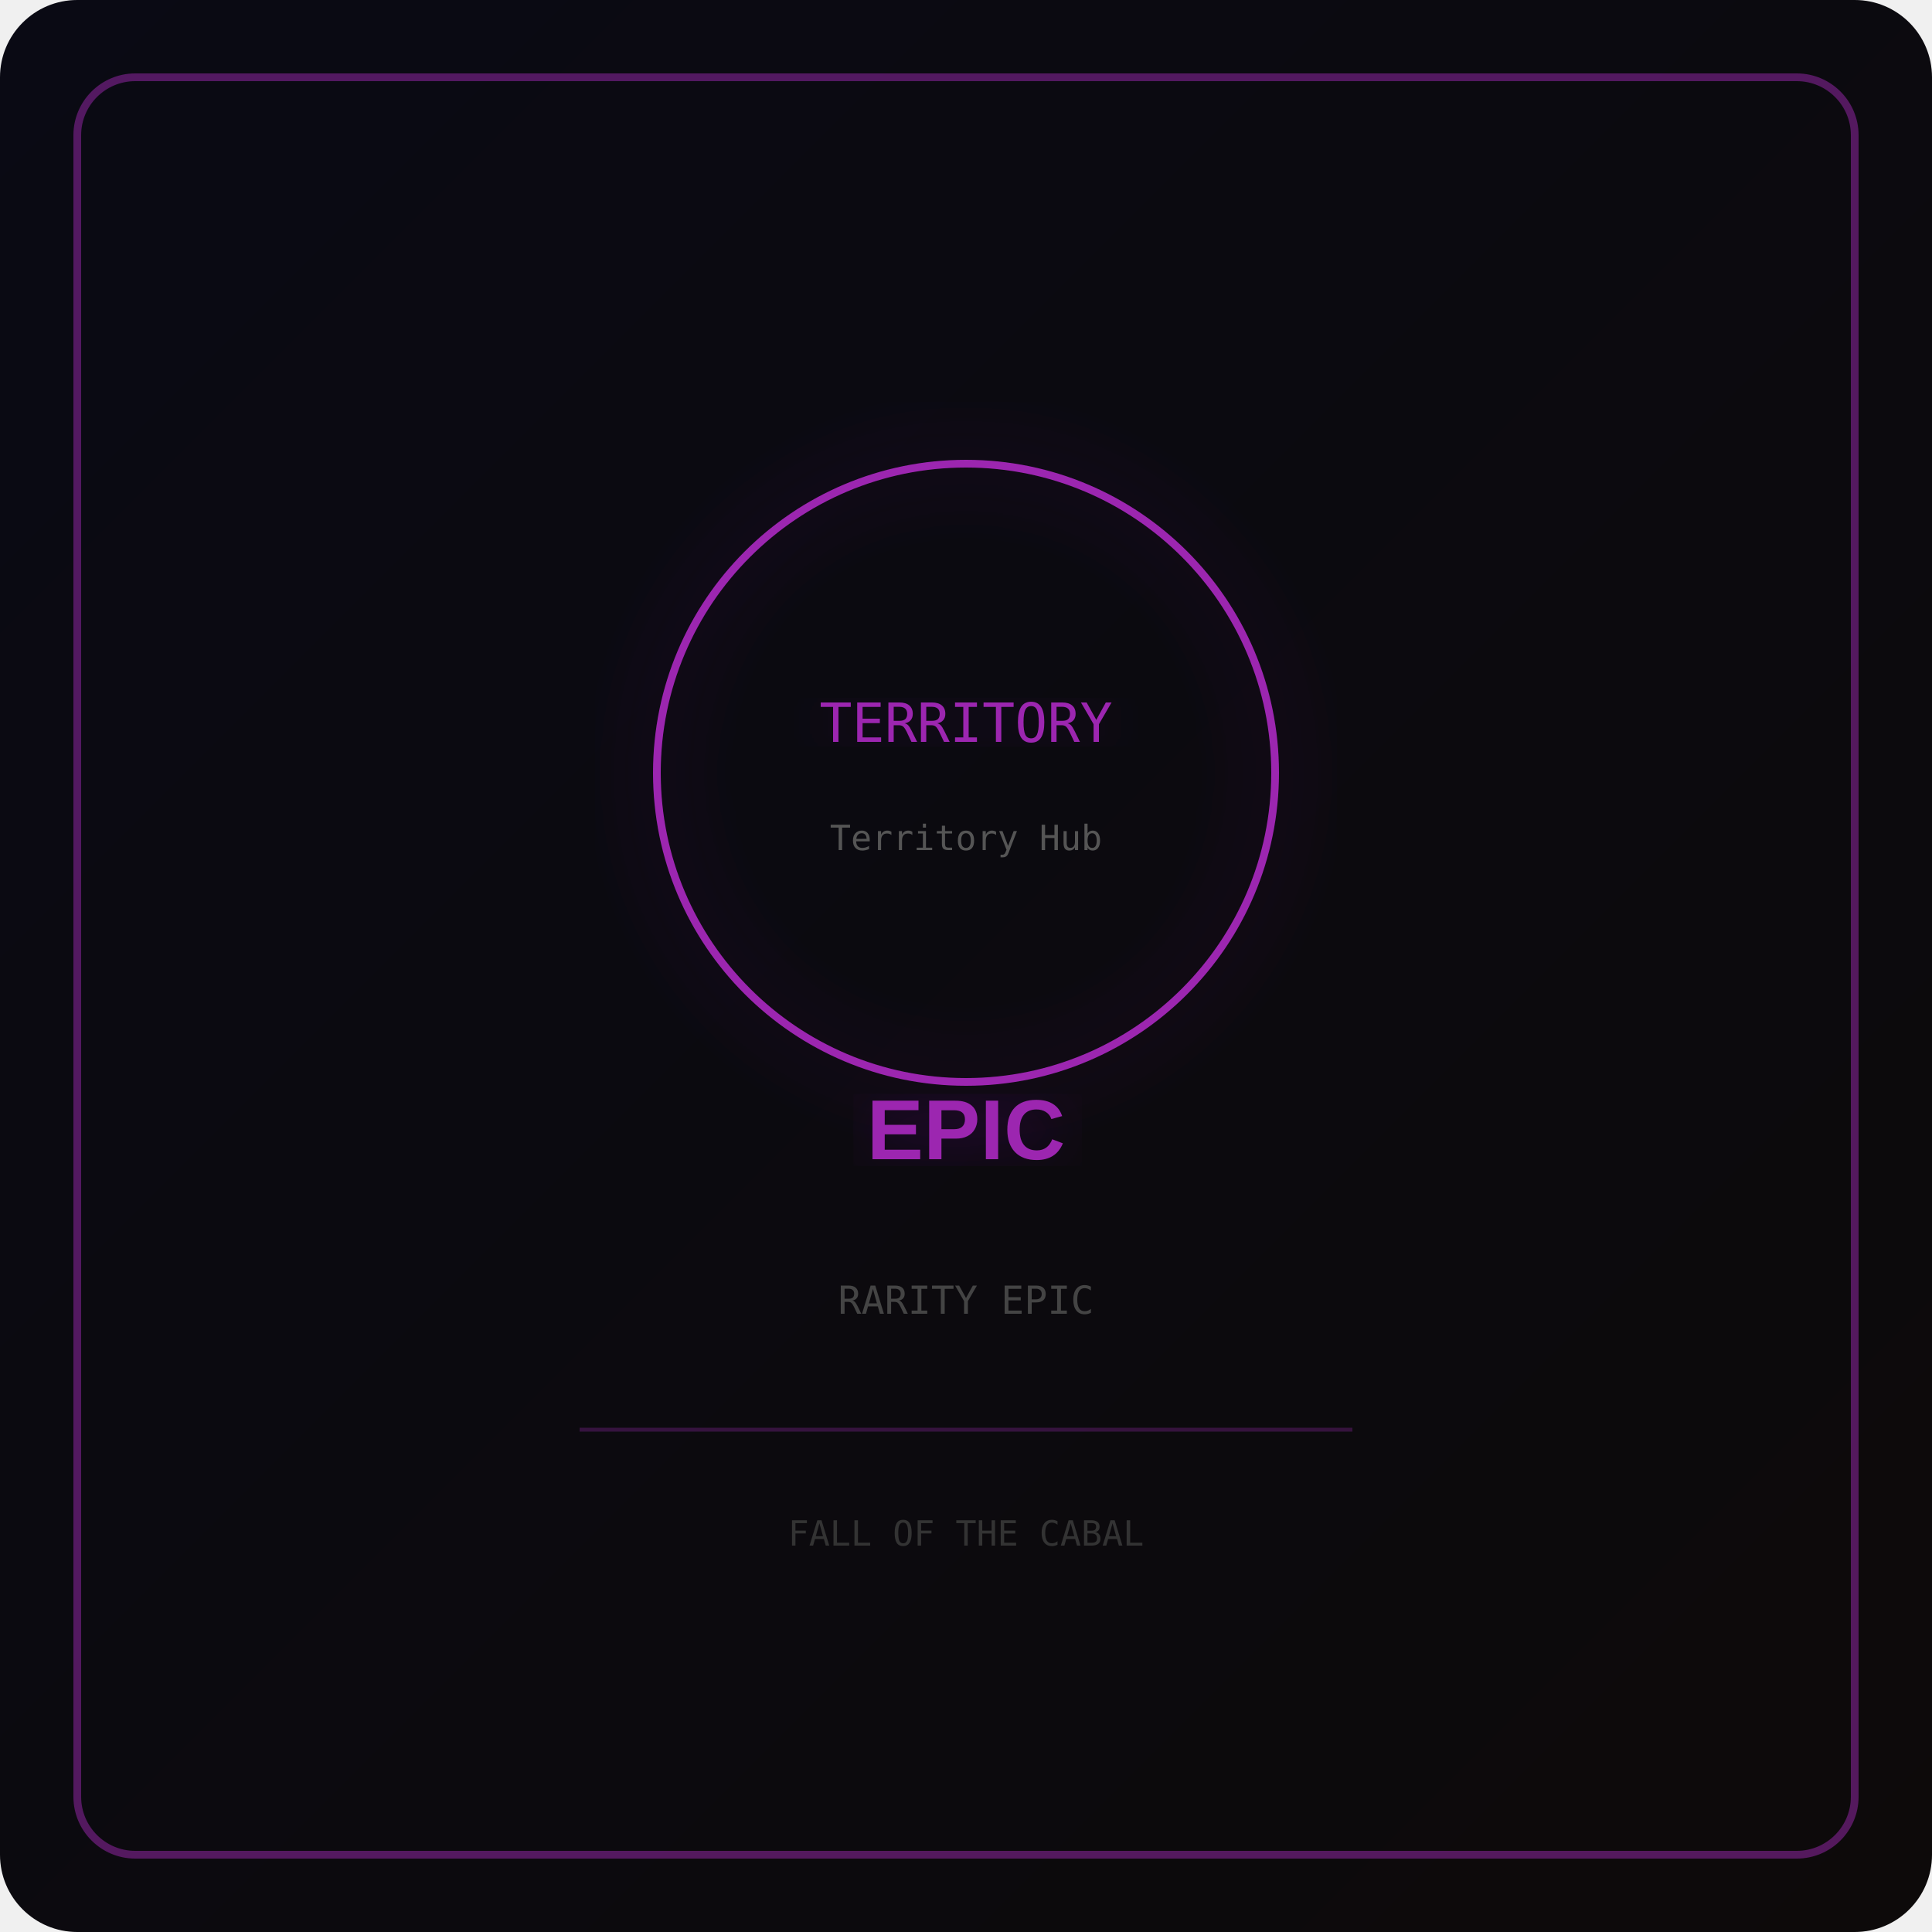
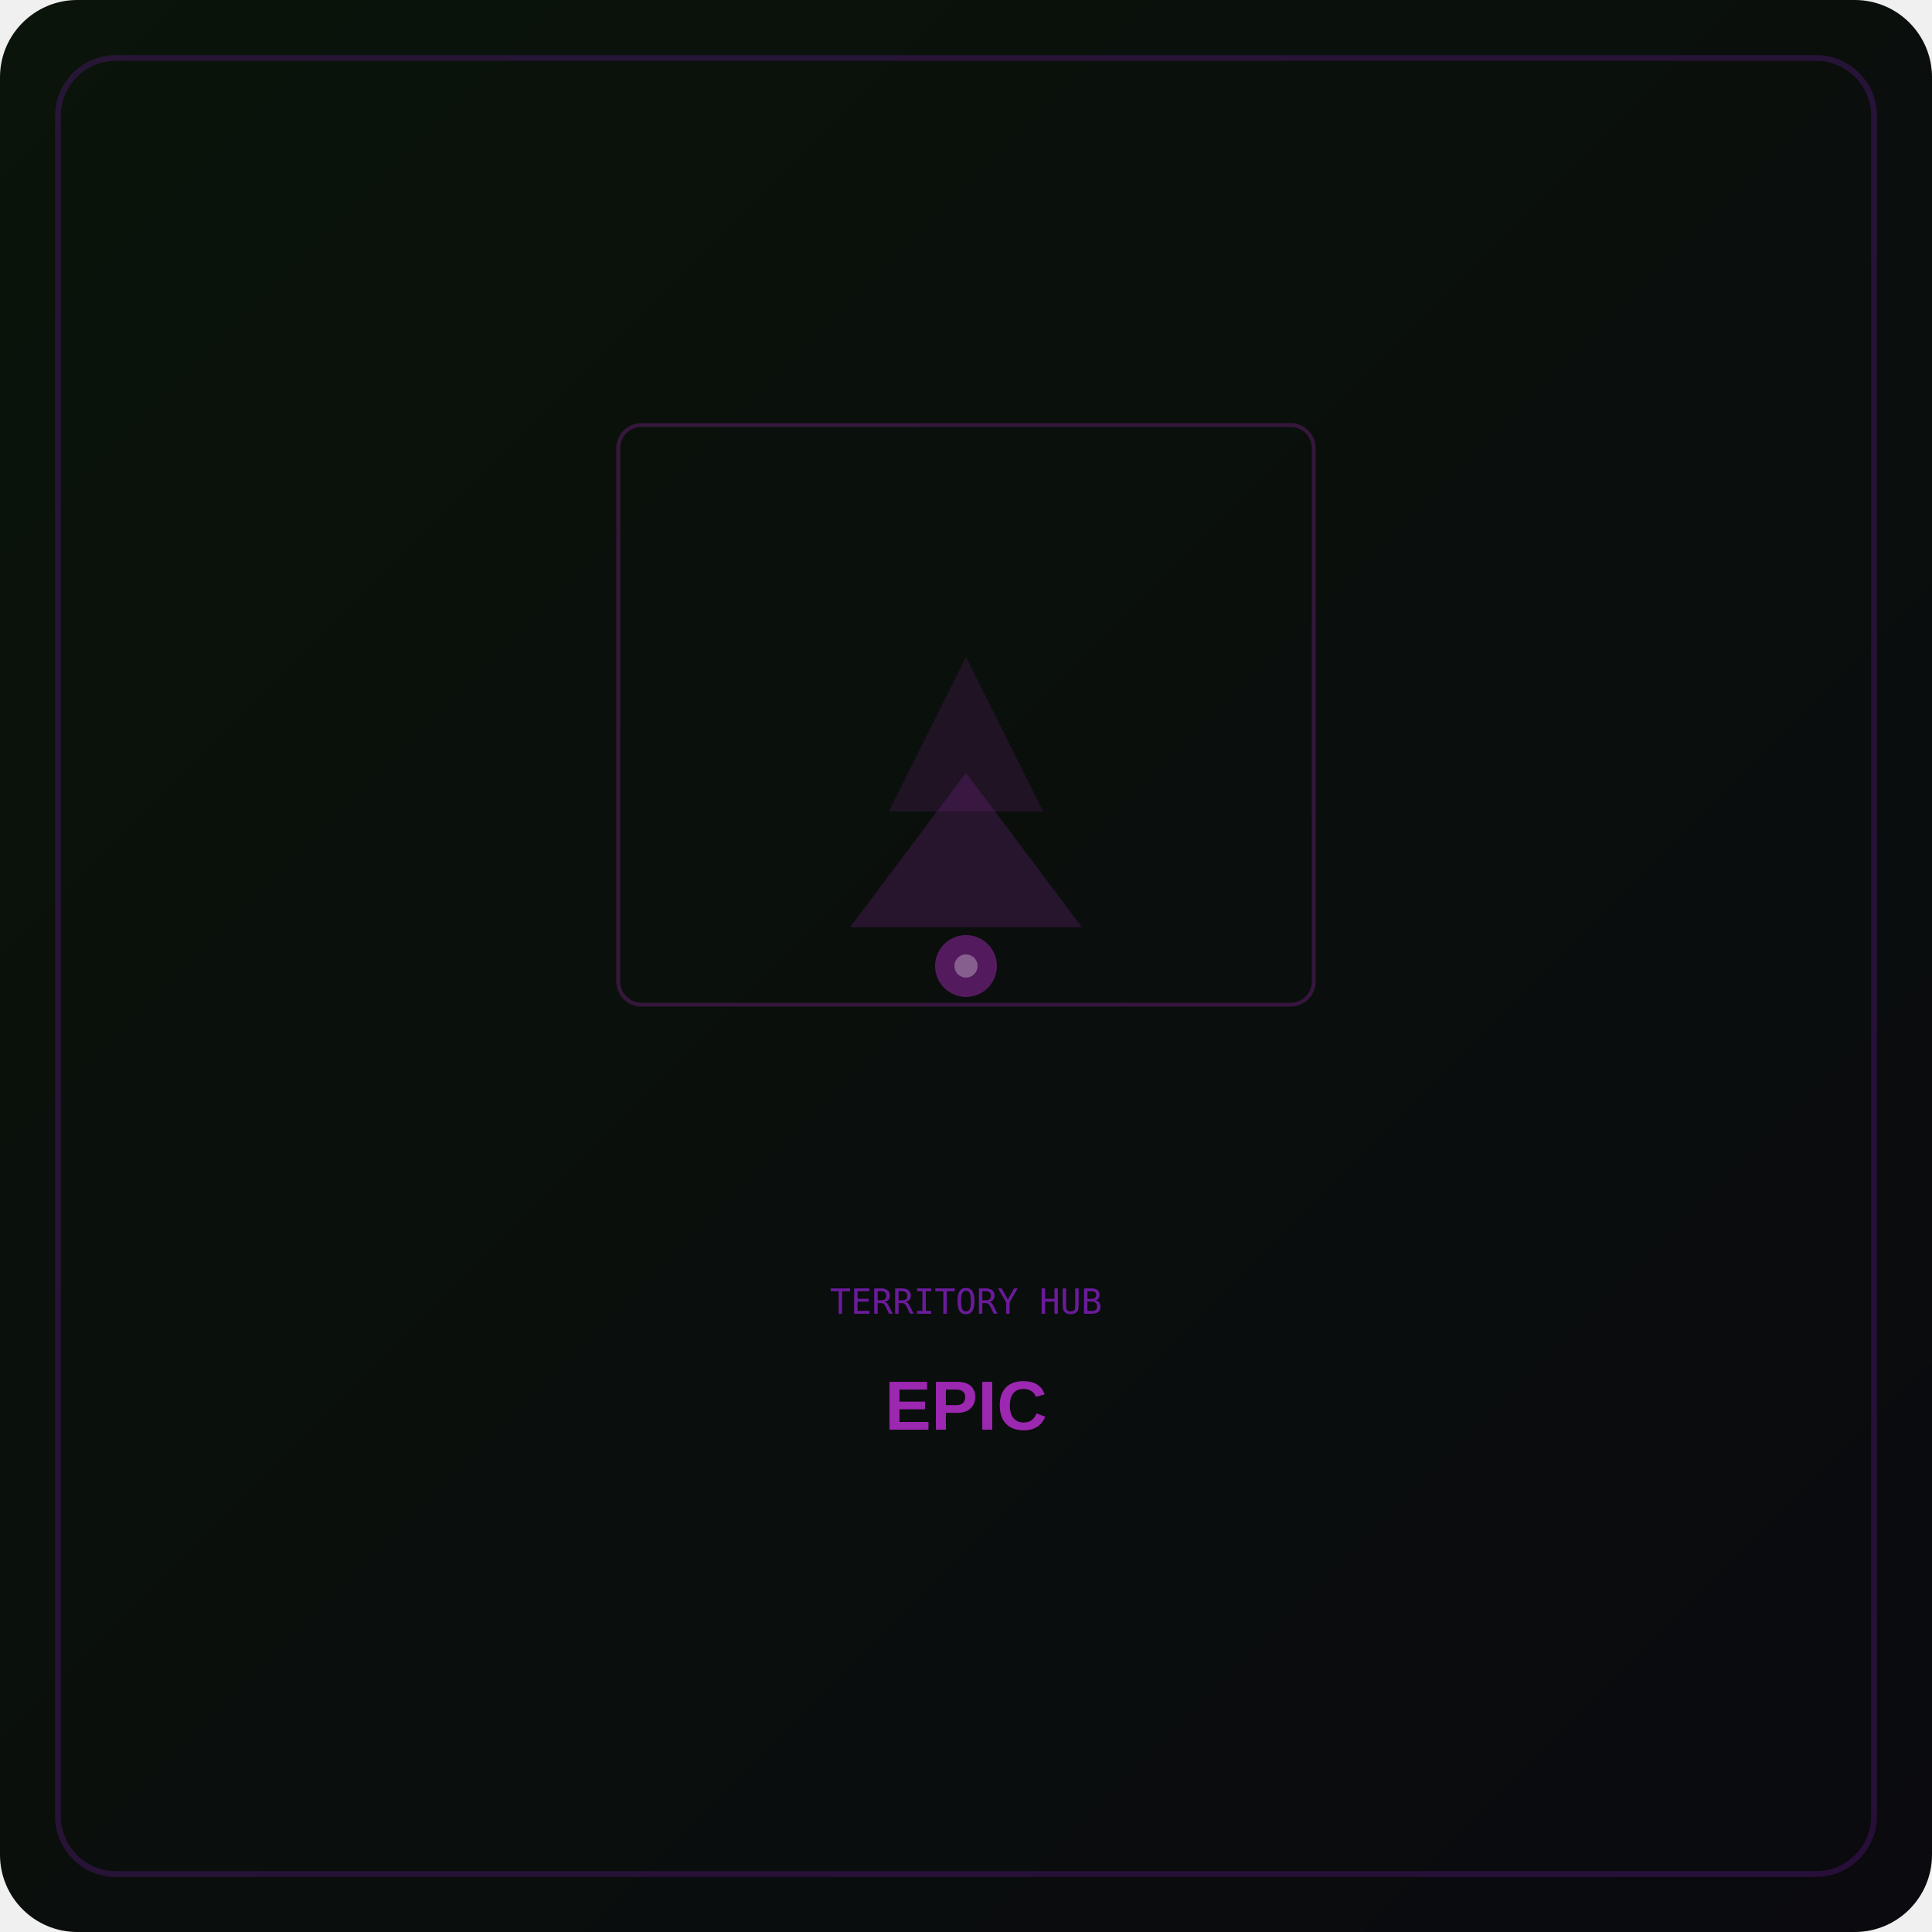
<svg xmlns="http://www.w3.org/2000/svg" viewBox="0 0 500 500" width="500" height="500">
  <defs>
    <linearGradient id="bg" x1="0%" y1="0%" x2="100%" y2="100%">
-       <stop offset="0%" stop-color="#0a0a14" />
-       <stop offset="100%" stop-color="#0d0a0a" />
+       <stop offset="0%" stop-color="#0a140a" />
+       <stop offset="100%" stop-color="#0a0a0f" />
    </linearGradient>
    <filter id="g">
-       <feDropShadow dx="0" dy="0" stdDeviation="10" flood-color="#6a1b9a" flood-opacity="0.5" />
+       <feDropShadow dx="0" dy="0" stdDeviation="10" flood-color="#9c27b0" flood-opacity="0.6" />
    </filter>
  </defs>
  <rect width="500" height="500" fill="url(#bg)" rx="20" />
-   <rect x="20" y="20" width="460" height="460" fill="none" stroke="#9c27b0" stroke-width="2" rx="15" opacity="0.5" />
-   <circle cx="250" cy="200" r="80" fill="none" stroke="#9c27b0" stroke-width="2" filter="url(#g)" />
-   <text x="250" y="192" text-anchor="middle" font-family="monospace" font-size="14" fill="#9c27b0" filter="url(#g)">TERRITORY</text>
-   <text x="250" y="220" text-anchor="middle" font-family="monospace" font-size="9" fill="#555">Territory Hub</text>
-   <text x="250" y="300" text-anchor="middle" font-family="Arial,sans-serif" font-size="22" font-weight="bold" fill="#9c27b0" filter="url(#g)">EPIC</text>
-   <text x="250" y="340" text-anchor="middle" font-family="monospace" font-size="10" fill="#444">RARITY EPIC</text>
-   <line x1="150" y1="370" x2="350" y2="370" stroke="#9c27b0" stroke-width="1" opacity="0.3" />
-   <text x="250" y="400" text-anchor="middle" font-family="monospace" font-size="9" fill="#333">FALL OF THE CABAL</text>
+   <rect x="15" y="15" width="470" height="470" fill="none" stroke="#6a1b9a" stroke-width="1.5" rx="15" opacity="0.3" />
+   <rect x="160" y="110" width="180" height="150" rx="6" fill="none" stroke="#9c27b0" stroke-width="1" opacity="0.3" />
+   <polygon points="250,200 220,240 280,240" fill="#9c27b0" opacity="0.2" />
+   <polygon points="250,170 230,210 270,210" fill="#9c27b0" opacity="0.15" />
+   <circle cx="250" cy="250" r="8" fill="#9c27b0" opacity="0.5" />
+   <circle cx="250" cy="250" r="3" fill="#fff" opacity="0.3" />
+   <text x="250" y="340" text-anchor="middle" font-family="monospace" font-size="9" fill="#6a1b9a">TERRITORY HUB</text>
+   <text x="250" y="370" text-anchor="middle" font-family="Arial,sans-serif" font-size="18" font-weight="bold" fill="#9c27b0">EPIC</text>
</svg>
